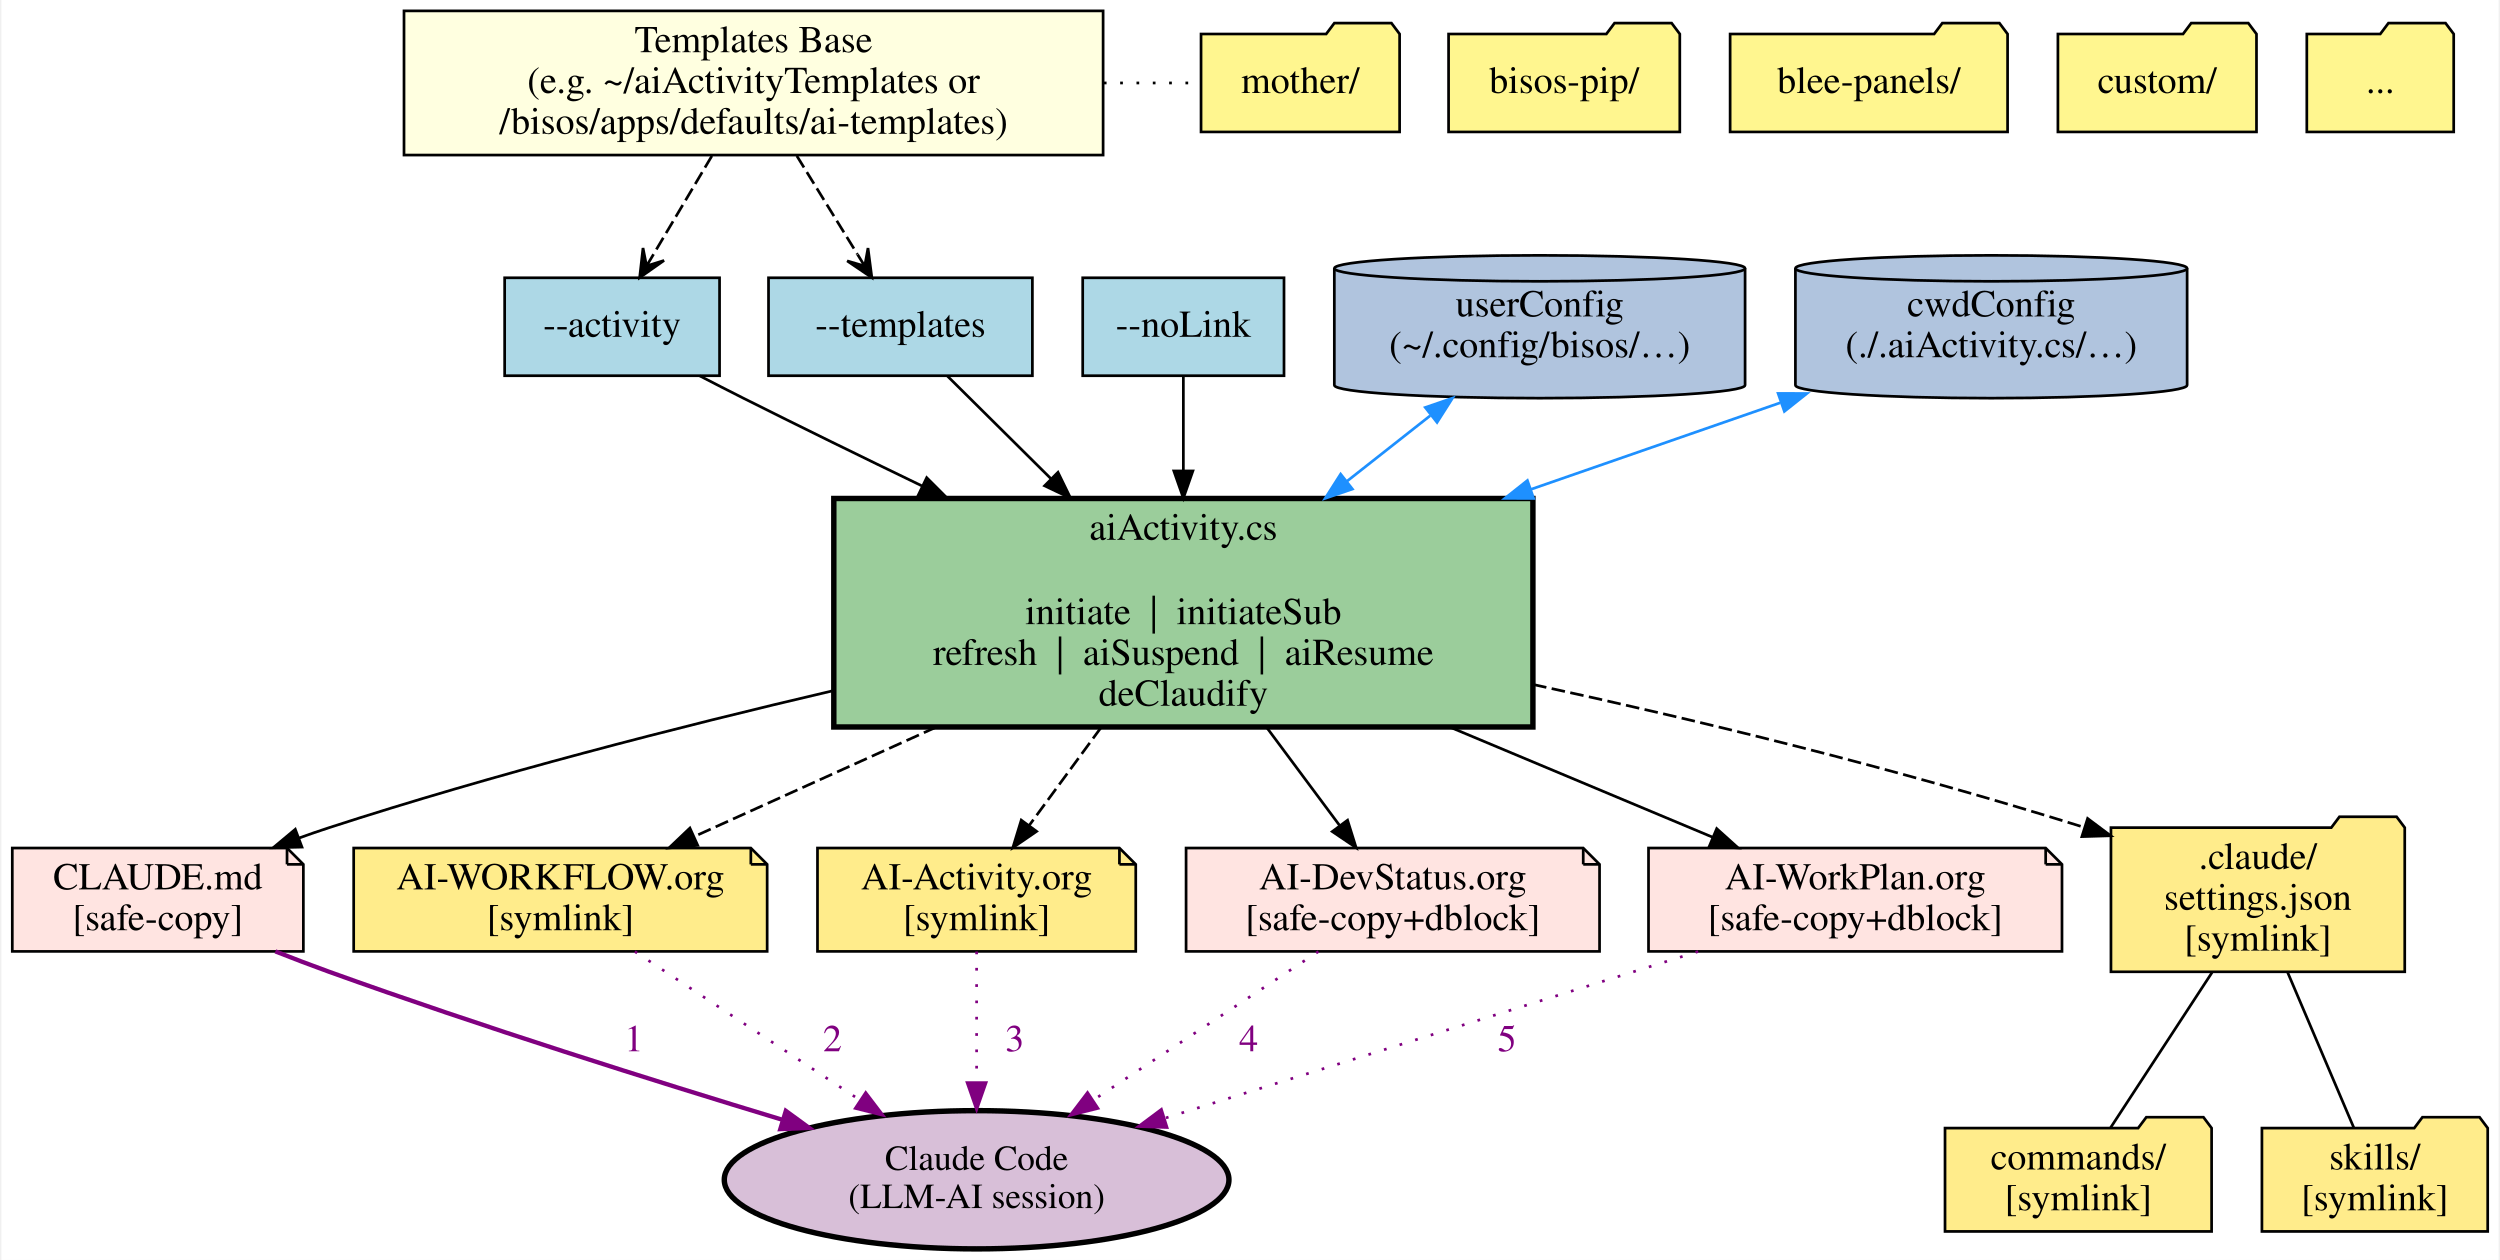
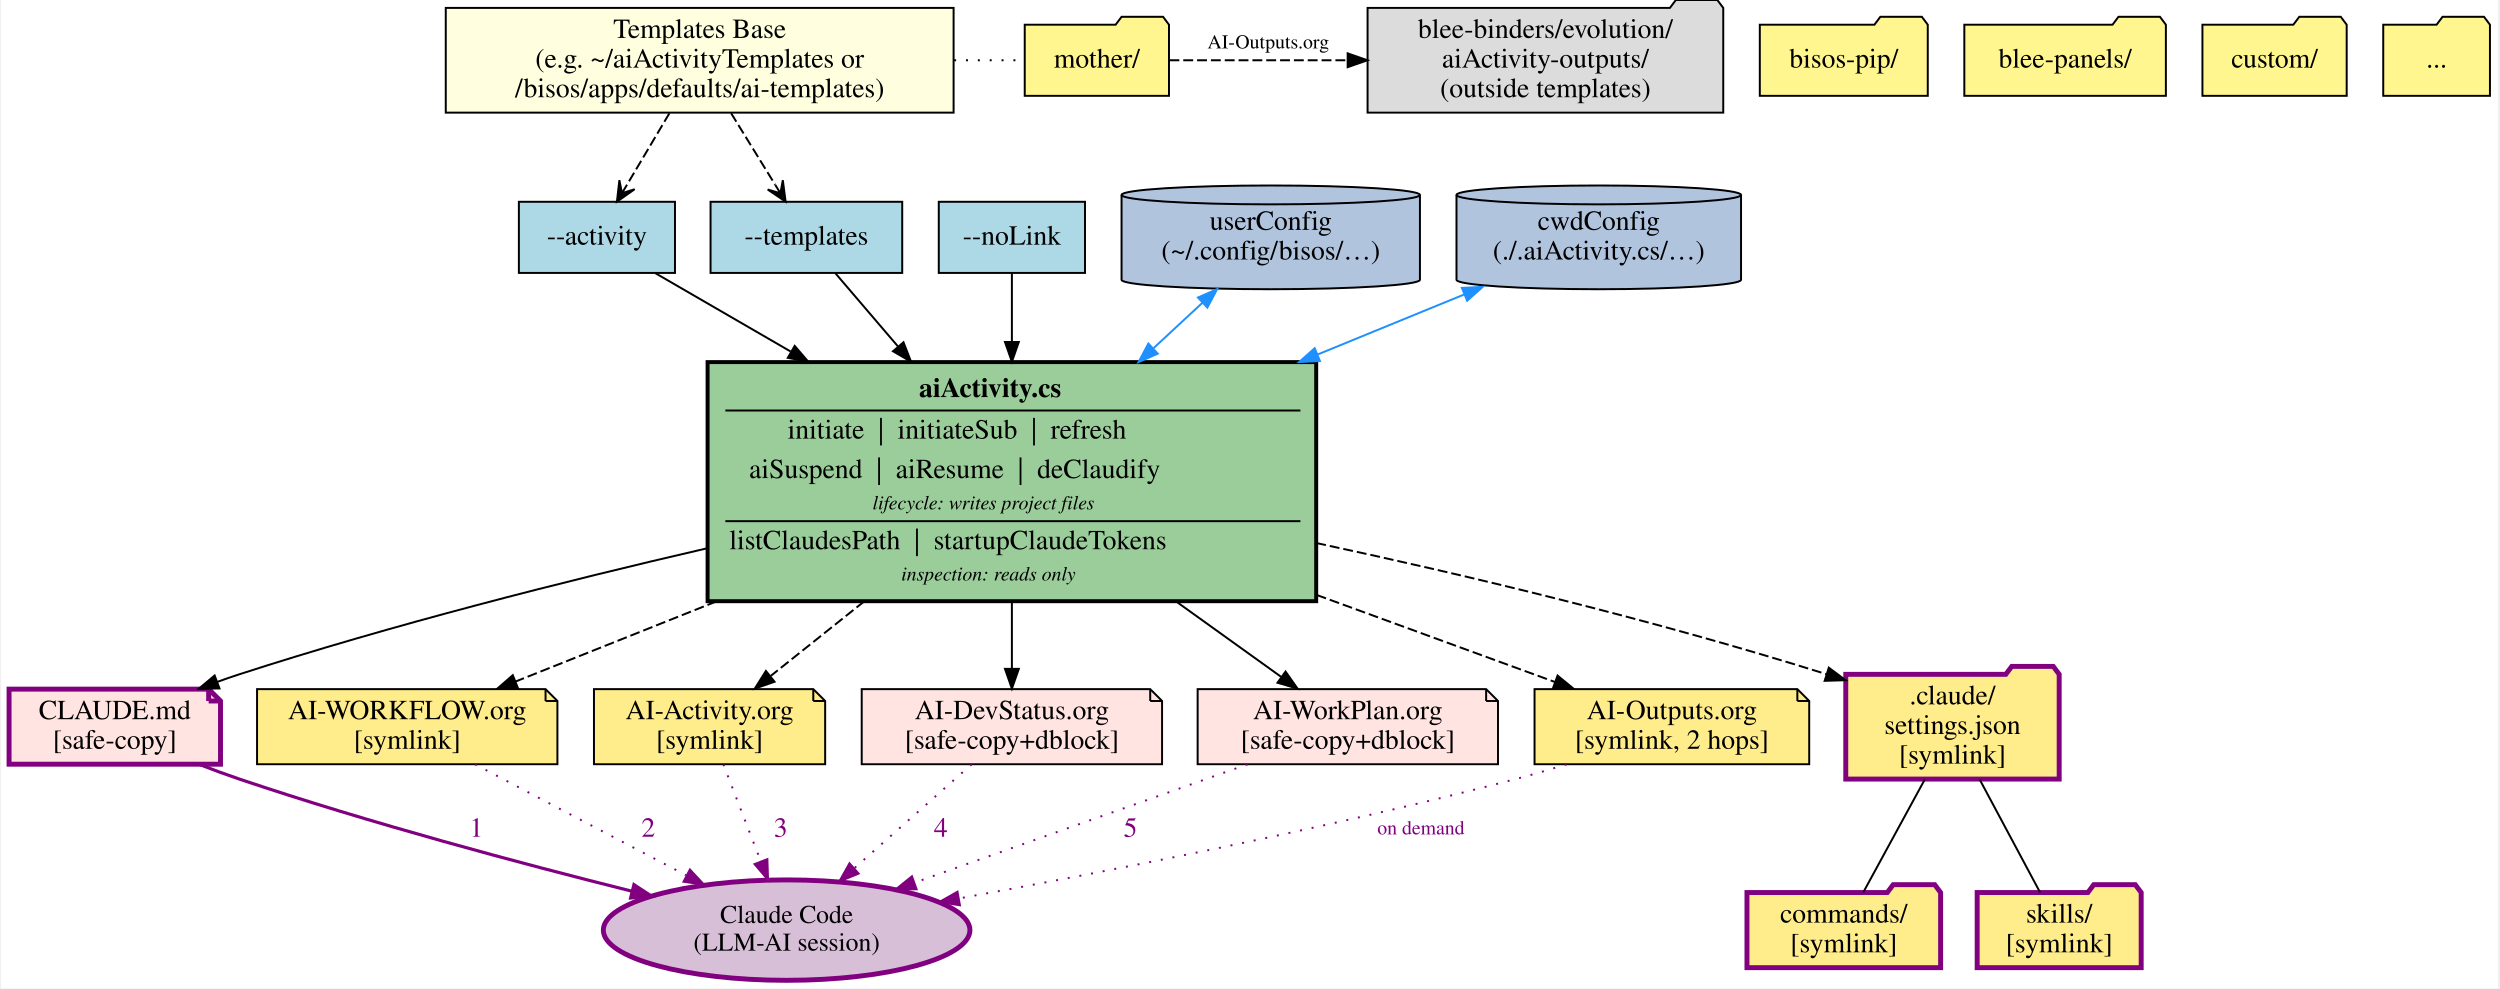
- <svg xmlns="http://www.w3.org/2000/svg" width="792pt" height="399pt" viewBox="0 0 918.00 463.00">
-   <g id="graph0" class="graph" transform="scale(1 1) rotate(0) translate(4 459.16)">
-     <polygon fill="white" stroke="transparent" points="-4,4 -4,-459.16 914,-459.16 914,4 -4,4" />
+ <svg xmlns="http://www.w3.org/2000/svg" width="792pt" height="313pt" viewBox="0 0 1264.00 500.00">
+   <g id="graph0" class="graph" transform="scale(1 1) rotate(0) translate(4 496.16)">
+     <polygon fill="white" stroke="transparent" points="-4,4 -4,-496.16 1259.5,-496.16 1259.5,4 -4,4" />
    <g id="node1" class="node">
-       <polygon fill="lightyellow" stroke="black" points="401,-455.16 144,-455.16 144,-402.16 401,-402.16 401,-455.16" />
-       <text text-anchor="middle" x="272.5" y="-439.96" font-family="Times,serif" font-size="14.00">Templates Base</text>
-       <text text-anchor="middle" x="272.5" y="-424.96" font-family="Times,serif" font-size="14.00">(e.g. ~/aiActivityTemplates or</text>
-       <text text-anchor="middle" x="272.5" y="-409.96" font-family="Times,serif" font-size="14.00">/bisos/apps/defaults/ai-templates)</text>
+       <polygon fill="lightyellow" stroke="black" points="478,-492.16 221,-492.16 221,-439.16 478,-439.16 478,-492.16" />
+       <text text-anchor="middle" x="349.5" y="-476.96" font-family="Times,serif" font-size="14.00">Templates Base</text>
+       <text text-anchor="middle" x="349.5" y="-461.96" font-family="Times,serif" font-size="14.00">(e.g. ~/aiActivityTemplates or</text>
+       <text text-anchor="middle" x="349.5" y="-446.96" font-family="Times,serif" font-size="14.00">/bisos/apps/defaults/ai-templates)</text>
    </g>
    <g id="node2" class="node">
-       <polygon fill="#fff68f" stroke="black" points="510,-446.66 507,-450.66 486,-450.66 483,-446.66 437,-446.66 437,-410.66 510,-410.66 510,-446.66" />
-       <text text-anchor="middle" x="473.5" y="-424.96" font-family="Times,serif" font-size="14.00">mother/</text>
+       <polygon fill="#fff68f" stroke="black" points="587,-483.66 584,-487.66 563,-487.66 560,-483.66 514,-483.66 514,-447.66 587,-447.66 587,-483.66" />
+       <text text-anchor="middle" x="550.5" y="-461.96" font-family="Times,serif" font-size="14.00">mother/</text>
    </g>
    <g id="edge1" class="edge">
-       <path fill="none" stroke="black" stroke-dasharray="1,5" d="M401.27,-428.66C413.12,-428.66 424.97,-428.66 436.82,-428.66" />
+       <path fill="none" stroke="black" stroke-dasharray="1,5" d="M478.27,-465.66C490.12,-465.66 501.97,-465.66 513.82,-465.66" />
+     </g>
+     <g id="node8" class="node">
+       <polygon fill="lightblue" stroke="black" points="337,-394.04 258,-394.04 258,-358.04 337,-358.04 337,-394.04" />
+       <text text-anchor="middle" x="297.5" y="-372.34" font-family="Times,serif" font-size="14.00">--activity</text>
+     </g>
+     <g id="edge4" class="edge">
+       <path fill="none" stroke="black" stroke-dasharray="5,2" d="M334.18,-438.85C327.42,-427.45 319.49,-414.1 312.74,-402.72" />
+       <polygon fill="black" stroke="black" points="307.62,-394.09 316.6,-400.4 310.17,-398.39 312.73,-402.69 312.73,-402.69 312.73,-402.69 310.17,-398.39 308.86,-404.99 307.62,-394.09 307.62,-394.09" />
+     </g>
+     <g id="node9" class="node">
+       <polygon fill="lightblue" stroke="black" points="452,-394.04 355,-394.04 355,-358.04 452,-358.04 452,-394.04" />
+       <text text-anchor="middle" x="403.5" y="-372.34" font-family="Times,serif" font-size="14.00">--templates</text>
+     </g>
+     <g id="edge3" class="edge">
+       <path fill="none" stroke="black" stroke-dasharray="5,2" d="M365.41,-438.85C372.43,-427.45 380.66,-414.1 387.67,-402.72" />
+       <polygon fill="black" stroke="black" points="392.99,-394.09 391.57,-404.97 390.36,-398.35 387.74,-402.61 387.74,-402.61 387.74,-402.61 390.36,-398.35 383.91,-400.25 392.99,-394.09 392.99,-394.09" />
+     </g>
+     <g id="node3" class="node">
+       <polygon fill="gainsboro" stroke="black" points="867.5,-492.16 864.5,-496.16 843.5,-496.16 840.5,-492.16 687.5,-492.16 687.5,-439.16 867.5,-439.16 867.5,-492.16" />
+       <text text-anchor="middle" x="777.5" y="-476.96" font-family="Times,serif" font-size="14.00">blee-binders/evolution/</text>
+       <text text-anchor="middle" x="777.5" y="-461.96" font-family="Times,serif" font-size="14.00">aiActivity-outputs/</text>
+       <text text-anchor="middle" x="777.5" y="-446.96" font-family="Times,serif" font-size="14.00">(outside templates)</text>
+     </g>
+     <g id="edge2" class="edge">
+       <path fill="none" stroke="black" stroke-dasharray="5,2" d="M587.22,-465.66C611.68,-465.66 645.09,-465.66 677.09,-465.66" />
+       <polygon fill="black" stroke="black" points="677.42,-469.16 687.42,-465.66 677.42,-462.16 677.42,-469.16" />
+       <text text-anchor="middle" x="637.25" y="-471.66" font-family="Times,serif" font-size="10.00"> AI-Outputs.org </text>
+     </g>
+     <g id="node4" class="node">
+       <polygon fill="#fff68f" stroke="black" points="971,-483.66 968,-487.66 947,-487.66 944,-483.66 886,-483.66 886,-447.66 971,-447.66 971,-483.66" />
+       <text text-anchor="middle" x="928.5" y="-461.96" font-family="Times,serif" font-size="14.00">bisos-pip/</text>
+     </g>
+     <g id="node5" class="node">
+       <polygon fill="#fff68f" stroke="black" points="1091.5,-483.66 1088.5,-487.66 1067.5,-487.66 1064.5,-483.66 989.5,-483.66 989.5,-447.66 1091.5,-447.66 1091.5,-483.66" />
+       <text text-anchor="middle" x="1040.5" y="-461.96" font-family="Times,serif" font-size="14.00">blee-panels/</text>
+     </g>
+     <g id="node6" class="node">
+       <polygon fill="#fff68f" stroke="black" points="1183,-483.66 1180,-487.66 1159,-487.66 1156,-483.66 1110,-483.66 1110,-447.66 1183,-447.66 1183,-483.66" />
+       <text text-anchor="middle" x="1146.5" y="-461.96" font-family="Times,serif" font-size="14.00">custom/</text>
    </g>
    <g id="node7" class="node">
-       <polygon fill="lightblue" stroke="black" points="260,-357.04 181,-357.04 181,-321.04 260,-321.04 260,-357.04" />
-       <text text-anchor="middle" x="220.5" y="-335.34" font-family="Times,serif" font-size="14.00">--activity</text>
-     </g>
-     <g id="edge3" class="edge">
-       <path fill="none" stroke="black" stroke-dasharray="5,2" d="M257.18,-401.85C250.42,-390.45 242.49,-377.1 235.74,-365.72" />
-       <polygon fill="black" stroke="black" points="230.62,-357.09 239.6,-363.4 233.17,-361.39 235.73,-365.69 235.73,-365.69 235.73,-365.69 233.17,-361.39 231.86,-367.99 230.62,-357.09 230.62,-357.09" />
-     </g>
-     <g id="node8" class="node">
-       <polygon fill="lightblue" stroke="black" points="375,-357.04 278,-357.04 278,-321.04 375,-321.04 375,-357.04" />
-       <text text-anchor="middle" x="326.5" y="-335.34" font-family="Times,serif" font-size="14.00">--templates</text>
-     </g>
-     <g id="edge2" class="edge">
-       <path fill="none" stroke="black" stroke-dasharray="5,2" d="M288.41,-401.85C295.43,-390.45 303.66,-377.1 310.67,-365.72" />
-       <polygon fill="black" stroke="black" points="315.99,-357.09 314.57,-367.97 313.36,-361.35 310.74,-365.61 310.74,-365.61 310.74,-365.61 313.36,-361.35 306.91,-363.25 315.99,-357.09 315.99,-357.09" />
-     </g>
-     <g id="node3" class="node">
-       <polygon fill="#fff68f" stroke="black" points="613,-446.66 610,-450.66 589,-450.66 586,-446.66 528,-446.66 528,-410.66 613,-410.66 613,-446.66" />
-       <text text-anchor="middle" x="570.5" y="-424.96" font-family="Times,serif" font-size="14.00">bisos-pip/</text>
-     </g>
-     <g id="node4" class="node">
-       <polygon fill="#fff68f" stroke="black" points="733.5,-446.66 730.5,-450.66 709.5,-450.66 706.5,-446.66 631.5,-446.66 631.5,-410.66 733.5,-410.66 733.5,-446.66" />
-       <text text-anchor="middle" x="682.5" y="-424.96" font-family="Times,serif" font-size="14.00">blee-panels/</text>
-     </g>
-     <g id="node5" class="node">
-       <polygon fill="#fff68f" stroke="black" points="825,-446.66 822,-450.66 801,-450.66 798,-446.66 752,-446.66 752,-410.66 825,-410.66 825,-446.66" />
-       <text text-anchor="middle" x="788.5" y="-424.96" font-family="Times,serif" font-size="14.00">custom/</text>
-     </g>
-     <g id="node6" class="node">
-       <polygon fill="#fff68f" stroke="black" points="897.5,-446.66 894.5,-450.66 873.5,-450.66 870.5,-446.66 843.5,-446.66 843.5,-410.66 897.5,-410.66 897.5,-446.66" />
-       <text text-anchor="middle" x="870.5" y="-424.96" font-family="Times,serif" font-size="14.00">...</text>
+       <polygon fill="#fff68f" stroke="black" points="1255.5,-483.66 1252.5,-487.66 1231.5,-487.66 1228.5,-483.66 1201.5,-483.66 1201.5,-447.66 1255.5,-447.66 1255.5,-483.66" />
+       <text text-anchor="middle" x="1228.5" y="-461.96" font-family="Times,serif" font-size="14.00">...</text>
+     </g>
+     <g id="node13" class="node">
+       <polygon fill="#9bcd9b" stroke="black" stroke-width="2" points="661.5,-312.91 353.5,-312.91 353.5,-191.91 661.5,-191.91 661.5,-312.91" />
+       <text text-anchor="start" x="460.5" y="-295.21" font-family="Times,serif" font-weight="bold" font-size="14.00">aiActivity.cs</text>
+       <text text-anchor="start" x="394" y="-274.21" font-family="Times,serif" font-size="14.00">initiate  |  initiateSub  |  refresh</text>
+       <text text-anchor="start" x="374.5" y="-254.21" font-family="Times,serif" font-size="14.00">aiSuspend  |  aiResume  |  deClaudify</text>
+       <text text-anchor="start" x="437" y="-238.41" font-family="Times,serif" font-style="italic" font-size="10.00">lifecycle: writes project files</text>
+       <text text-anchor="start" x="364.5" y="-218.21" font-family="Times,serif" font-size="14.00">listClaudesPath  |  startupClaudeTokens</text>
+       <text text-anchor="start" x="451.5" y="-202.41" font-family="Times,serif" font-style="italic" font-size="10.00">inspection: reads only</text>
+       <polygon fill="black" stroke="black" points="362.5,-288.41 362.5,-288.41 653.5,-288.41 653.5,-288.41 362.5,-288.41" />
+       <polygon fill="black" stroke="black" points="362.5,-232.41 362.5,-232.41 653.5,-232.41 653.5,-232.41 362.5,-232.41" />
+     </g>
+     <g id="edge5" class="edge">
+       <path fill="none" stroke="black" d="M327.14,-357.87C345.45,-347.27 370.21,-332.92 395.52,-318.27" />
+       <polygon fill="black" stroke="black" points="397.58,-321.12 404.48,-313.08 394.08,-315.06 397.58,-321.12" />
+     </g>
+     <g id="edge6" class="edge">
+       <path fill="none" stroke="black" d="M418.18,-357.87C426.73,-347.87 438.13,-334.54 449.91,-320.76" />
+       <polygon fill="black" stroke="black" points="452.64,-322.95 456.48,-313.08 447.32,-318.4 452.64,-322.95" />
+     </g>
+     <g id="node10" class="node">
+       <polygon fill="lightblue" stroke="black" points="544.5,-394.04 470.5,-394.04 470.5,-358.04 544.5,-358.04 544.5,-394.04" />
+       <text text-anchor="middle" x="507.5" y="-372.34" font-family="Times,serif" font-size="14.00">--noLink</text>
+     </g>
+     <g id="edge7" class="edge">
+       <path fill="none" stroke="black" d="M507.5,-357.87C507.5,-348.52 507.5,-336.25 507.5,-323.43" />
+       <polygon fill="black" stroke="black" points="511,-323.08 507.5,-313.08 504,-323.08 511,-323.08" />
+     </g>
+     <g id="node11" class="node">
+       <path fill="lightsteelblue" stroke="black" d="M714,-397.51C714,-400.15 680.16,-402.29 638.5,-402.29 596.84,-402.29 563,-400.15 563,-397.51 563,-397.51 563,-354.56 563,-354.56 563,-351.93 596.84,-349.79 638.5,-349.79 680.16,-349.79 714,-351.93 714,-354.56 714,-354.56 714,-397.51 714,-397.51" />
+       <path fill="none" stroke="black" d="M714,-397.51C714,-394.88 680.16,-392.74 638.5,-392.74 596.84,-392.74 563,-394.88 563,-397.51" />
+       <text text-anchor="middle" x="638.5" y="-379.84" font-family="Times,serif" font-size="14.00">userConfig</text>
+       <text text-anchor="middle" x="638.5" y="-364.84" font-family="Times,serif" font-size="14.00">(~/.config/bisos/…)</text>
+     </g>
+     <g id="edge8" class="edge">
+       <path fill="none" stroke="dodgerblue" d="M603.99,-343C596.28,-335.83 587.81,-327.98 579.21,-319.99" />
+       <polygon fill="dodgerblue" stroke="dodgerblue" points="601.65,-345.6 611.36,-349.84 606.41,-340.47 601.65,-345.6" />
+       <polygon fill="dodgerblue" stroke="dodgerblue" points="581.33,-317.18 571.62,-312.95 576.57,-322.31 581.33,-317.18" />
    </g>
    <g id="node12" class="node">
-       <polygon fill="#9bcd9b" stroke="black" stroke-width="2" points="559,-275.91 302,-275.91 302,-191.91 559,-191.91 559,-275.91" />
-       <text text-anchor="middle" x="430.5" y="-260.71" font-family="Times,serif" font-size="14.00">aiActivity.cs</text>
-       <text text-anchor="middle" x="430.5" y="-229.71" font-family="Times,serif" font-size="14.00">initiate  |  initiateSub</text>
-       <text text-anchor="middle" x="430.5" y="-214.71" font-family="Times,serif" font-size="14.00">refresh  |  aiSuspend  |  aiResume</text>
-       <text text-anchor="middle" x="430.5" y="-199.71" font-family="Times,serif" font-size="14.00">deClaudify</text>
-     </g>
-     <g id="edge4" class="edge">
-       <path fill="none" stroke="black" d="M252.7,-320.99C257.96,-318.26 263.37,-315.49 268.5,-312.91 289.73,-302.25 312.67,-291.03 334.41,-280.53" />
-       <polygon fill="black" stroke="black" points="336.15,-283.57 343.64,-276.07 333.11,-277.26 336.15,-283.57" />
-     </g>
-     <g id="edge5" class="edge">
-       <path fill="none" stroke="black" d="M343.67,-321.01C354.19,-310.58 368.22,-296.67 381.93,-283.08" />
-       <polygon fill="black" stroke="black" points="384.41,-285.54 389.05,-276.02 379.48,-280.57 384.41,-285.54" />
-     </g>
-     <g id="node9" class="node">
-       <polygon fill="lightblue" stroke="black" points="467.5,-357.04 393.5,-357.04 393.5,-321.04 467.5,-321.04 467.5,-357.04" />
-       <text text-anchor="middle" x="430.5" y="-335.34" font-family="Times,serif" font-size="14.00">--noLink</text>
-     </g>
-     <g id="edge6" class="edge">
-       <path fill="none" stroke="black" d="M430.5,-321.01C430.5,-311.35 430.5,-298.69 430.5,-286.07" />
-       <polygon fill="black" stroke="black" points="434,-286.02 430.5,-276.02 427,-286.02 434,-286.02" />
-     </g>
-     <g id="node10" class="node">
-       <path fill="lightsteelblue" stroke="black" d="M637,-360.51C637,-363.15 603.16,-365.29 561.5,-365.29 519.84,-365.29 486,-363.15 486,-360.51 486,-360.51 486,-317.56 486,-317.56 486,-314.93 519.84,-312.79 561.5,-312.79 603.16,-312.79 637,-314.93 637,-317.56 637,-317.56 637,-360.51 637,-360.51" />
-       <path fill="none" stroke="black" d="M637,-360.51C637,-357.88 603.16,-355.74 561.5,-355.74 519.84,-355.74 486,-357.88 486,-360.51" />
-       <text text-anchor="middle" x="561.5" y="-342.84" font-family="Times,serif" font-size="14.00">userConfig</text>
-       <text text-anchor="middle" x="561.5" y="-327.84" font-family="Times,serif" font-size="14.00">(~/.config/bisos/…)</text>
-     </g>
-     <g id="edge7" class="edge">
-       <path fill="none" stroke="dodgerblue" d="M521.26,-306.36C511.54,-298.71 500.94,-290.37 490.54,-282.17" />
-       <polygon fill="dodgerblue" stroke="dodgerblue" points="519.43,-309.37 529.45,-312.81 523.76,-303.87 519.43,-309.37" />
-       <polygon fill="dodgerblue" stroke="dodgerblue" points="492.65,-279.38 482.63,-275.95 488.32,-284.88 492.65,-279.38" />
-     </g>
-     <g id="node11" class="node">
-       <path fill="lightsteelblue" stroke="black" d="M799.5,-360.51C799.5,-363.15 767.23,-365.29 727.5,-365.29 687.77,-365.29 655.5,-363.15 655.5,-360.51 655.5,-360.51 655.5,-317.56 655.5,-317.56 655.5,-314.93 687.77,-312.79 727.5,-312.79 767.23,-312.79 799.5,-314.93 799.5,-317.56 799.5,-317.56 799.5,-360.51 799.5,-360.51" />
-       <path fill="none" stroke="black" d="M799.5,-360.51C799.5,-357.88 767.23,-355.74 727.5,-355.74 687.77,-355.74 655.5,-357.88 655.5,-360.51" />
-       <text text-anchor="middle" x="727.5" y="-342.84" font-family="Times,serif" font-size="14.00">cwdConfig</text>
-       <text text-anchor="middle" x="727.5" y="-327.84" font-family="Times,serif" font-size="14.00">(./.aiActivity.cs/…)</text>
-     </g>
-     <g id="edge8" class="edge">
-       <path fill="none" stroke="dodgerblue" d="M649.9,-311.09C621.89,-301.37 589.48,-290.11 558.31,-279.29" />
-       <polygon fill="dodgerblue" stroke="dodgerblue" points="649.14,-314.53 659.73,-314.51 651.44,-307.92 649.14,-314.53" />
-       <polygon fill="dodgerblue" stroke="dodgerblue" points="559.28,-275.92 548.68,-275.95 556.98,-282.53 559.28,-275.92" />
-     </g>
-     <g id="node13" class="node">
-       <polygon fill="mistyrose" stroke="black" points="101,-147.41 0,-147.41 0,-109.41 107,-109.41 107,-141.41 101,-147.41" />
-       <polyline fill="none" stroke="black" points="101,-147.41 101,-141.41 " />
-       <polyline fill="none" stroke="black" points="107,-141.41 101,-141.41 " />
+       <path fill="lightsteelblue" stroke="black" d="M876.5,-397.51C876.5,-400.15 844.23,-402.29 804.5,-402.29 764.77,-402.29 732.5,-400.15 732.5,-397.51 732.5,-397.51 732.5,-354.56 732.5,-354.56 732.5,-351.93 764.77,-349.79 804.5,-349.79 844.23,-349.79 876.5,-351.93 876.5,-354.56 876.5,-354.56 876.5,-397.51 876.5,-397.51" />
+       <path fill="none" stroke="black" d="M876.5,-397.51C876.5,-394.88 844.23,-392.74 804.5,-392.74 764.77,-392.74 732.5,-394.88 732.5,-397.51" />
+       <text text-anchor="middle" x="804.5" y="-379.84" font-family="Times,serif" font-size="14.00">cwdConfig</text>
+       <text text-anchor="middle" x="804.5" y="-364.84" font-family="Times,serif" font-size="14.00">(./.aiActivity.cs/…)</text>
+     </g>
+     <g id="edge9" class="edge">
+       <path fill="none" stroke="dodgerblue" d="M736.45,-347.17C714.17,-338.04 688.42,-327.5 662.41,-316.85" />
+       <polygon fill="dodgerblue" stroke="dodgerblue" points="735.24,-350.46 745.82,-351.01 737.89,-343.98 735.24,-350.46" />
+       <polygon fill="dodgerblue" stroke="dodgerblue" points="663.4,-313.47 652.82,-312.92 660.74,-319.95 663.4,-313.47" />
+     </g>
+     <g id="node14" class="node">
+       <polygon fill="mistyrose" stroke="purple" stroke-width="2.5" points="101,-147.41 0,-147.41 0,-109.41 107,-109.41 107,-141.41 101,-147.41" />
+       <polyline fill="none" stroke="purple" stroke-width="2.5" points="101,-147.41 101,-141.41 " />
+       <polyline fill="none" stroke="purple" stroke-width="2.5" points="107,-141.41 101,-141.41 " />
      <text text-anchor="middle" x="53.5" y="-132.21" font-family="Times,serif" font-size="14.00">CLAUDE.md</text>
      <text text-anchor="middle" x="53.5" y="-117.21" font-family="Times,serif" font-size="14.00">[safe-copy]</text>
    </g>
-     <g id="edge11" class="edge">
-       <path fill="none" stroke="black" d="M301.78,-205.26C244.52,-191.86 176.6,-174.43 116.5,-154.91 112.82,-153.72 109.04,-152.41 105.26,-151.04" />
-       <polygon fill="black" stroke="black" points="106.49,-147.76 95.9,-147.52 104.03,-154.31 106.49,-147.76" />
-     </g>
-     <g id="node14" class="node">
+     <g id="edge12" class="edge">
+       <path fill="none" stroke="black" d="M353.35,-218.71C280.8,-201.97 193.49,-179.85 116.5,-154.91 112.82,-153.72 109.04,-152.41 105.26,-151.04" />
+       <polygon fill="black" stroke="black" points="106.49,-147.76 95.9,-147.53 104.03,-154.32 106.49,-147.76" />
+     </g>
+     <g id="node15" class="node">
      <polygon fill="#ffec8b" stroke="black" points="271.5,-147.41 125.5,-147.41 125.5,-109.41 277.5,-109.41 277.5,-141.41 271.5,-147.41" />
      <polyline fill="none" stroke="black" points="271.5,-147.41 271.5,-141.41 " />
      <polyline fill="none" stroke="black" points="277.5,-141.41 271.5,-141.41 " />
      <text text-anchor="middle" x="201.5" y="-132.21" font-family="Times,serif" font-size="14.00">AI-WORKFLOW.org</text>
      <text text-anchor="middle" x="201.5" y="-117.21" font-family="Times,serif" font-size="14.00">[symlink]</text>
    </g>
-     <g id="edge12" class="edge">
-       <path fill="none" stroke="black" stroke-dasharray="5,2" d="M339.66,-191.86C309.3,-178.13 276.62,-163.36 250.67,-151.63" />
-       <polygon fill="black" stroke="black" points="251.98,-148.39 241.43,-147.46 249.1,-154.76 251.98,-148.39" />
-     </g>
-     <g id="node15" class="node">
+     <g id="edge13" class="edge">
+       <path fill="none" stroke="black" stroke-dasharray="5,2" d="M358.09,-191.84C321.69,-177.33 285.03,-162.71 256.34,-151.27" />
+       <polygon fill="black" stroke="black" points="257.51,-147.97 246.92,-147.52 254.92,-154.48 257.51,-147.97" />
+     </g>
+     <g id="node16" class="node">
      <polygon fill="#ffec8b" stroke="black" points="407,-147.41 296,-147.41 296,-109.41 413,-109.41 413,-141.41 407,-147.41" />
      <polyline fill="none" stroke="black" points="407,-147.41 407,-141.41 " />
      <polyline fill="none" stroke="black" points="413,-141.41 407,-141.41 " />
      <text text-anchor="middle" x="354.5" y="-132.21" font-family="Times,serif" font-size="14.00">AI-Activity.org</text>
      <text text-anchor="middle" x="354.5" y="-117.21" font-family="Times,serif" font-size="14.00">[symlink]</text>
    </g>
-     <g id="edge13" class="edge">
-       <path fill="none" stroke="black" stroke-dasharray="5,2" d="M400.24,-191.71C391.36,-179.61 381.89,-166.71 373.88,-155.8" />
-       <polygon fill="black" stroke="black" points="376.55,-153.53 367.81,-147.54 370.91,-157.67 376.55,-153.53" />
-     </g>
-     <g id="node16" class="node">
+     <g id="edge14" class="edge">
+       <path fill="none" stroke="black" stroke-dasharray="5,2" d="M432.79,-191.84C416.08,-178.52 399.26,-165.1 385.51,-154.14" />
+       <polygon fill="black" stroke="black" points="387.38,-151.15 377.38,-147.66 383.02,-156.63 387.38,-151.15" />
+     </g>
+     <g id="node17" class="node">
      <polygon fill="mistyrose" stroke="black" points="577.5,-147.41 431.5,-147.41 431.5,-109.41 583.5,-109.41 583.5,-141.41 577.5,-147.41" />
      <polyline fill="none" stroke="black" points="577.5,-147.41 577.5,-141.41 " />
      <polyline fill="none" stroke="black" points="583.5,-141.41 577.5,-141.41 " />
      <text text-anchor="middle" x="507.5" y="-132.21" font-family="Times,serif" font-size="14.00">AI-DevStatus.org</text>
      <text text-anchor="middle" x="507.5" y="-117.21" font-family="Times,serif" font-size="14.00">[safe-copy+dblock]</text>
    </g>
-     <g id="edge14" class="edge">
-       <path fill="none" stroke="black" d="M461.15,-191.71C470.15,-179.61 479.75,-166.71 487.87,-155.8" />
-       <polygon fill="black" stroke="black" points="490.86,-157.65 494.02,-147.54 485.24,-153.47 490.86,-157.65" />
-     </g>
-     <g id="node17" class="node">
+     <g id="edge15" class="edge">
+       <path fill="none" stroke="black" d="M507.5,-191.84C507.5,-180.03 507.5,-168.14 507.5,-157.95" />
+       <polygon fill="black" stroke="black" points="511,-157.66 507.5,-147.66 504,-157.66 511,-157.66" />
+     </g>
+     <g id="node18" class="node">
      <polygon fill="mistyrose" stroke="black" points="747.5,-147.41 601.5,-147.41 601.5,-109.41 753.5,-109.41 753.5,-141.41 747.5,-147.41" />
      <polyline fill="none" stroke="black" points="747.5,-147.41 747.5,-141.41 " />
      <polyline fill="none" stroke="black" points="753.5,-141.41 747.5,-141.41 " />
      <text text-anchor="middle" x="677.5" y="-132.21" font-family="Times,serif" font-size="14.00">AI-WorkPlan.org</text>
      <text text-anchor="middle" x="677.5" y="-117.21" font-family="Times,serif" font-size="14.00">[safe-copy+dblock]</text>
    </g>
-     <g id="edge15" class="edge">
-       <path fill="none" stroke="black" d="M528.48,-191.86C561.51,-178.01 597.09,-163.1 625.2,-151.33" />
-       <polygon fill="black" stroke="black" points="626.57,-154.55 634.44,-147.46 623.86,-148.09 626.57,-154.55" />
-     </g>
-     <g id="node18" class="node">
-       <polygon fill="#ffec8b" stroke="black" points="879.5,-154.91 876.5,-158.91 855.5,-158.91 852.5,-154.91 771.5,-154.91 771.5,-101.91 879.5,-101.91 879.5,-154.91" />
-       <text text-anchor="middle" x="825.5" y="-139.71" font-family="Times,serif" font-size="14.00">.claude/</text>
-       <text text-anchor="middle" x="825.5" y="-124.71" font-family="Times,serif" font-size="14.00">settings.json</text>
-       <text text-anchor="middle" x="825.5" y="-109.71" font-family="Times,serif" font-size="14.00">[symlink]</text>
-     </g>
    <g id="edge16" class="edge">
-       <path fill="none" stroke="black" stroke-dasharray="5,2" d="M559.06,-207.54C618.47,-194.64 689.9,-177.49 761.72,-154.99" />
-       <polygon fill="black" stroke="black" points="762.92,-158.28 771.4,-151.93 760.81,-151.61 762.92,-158.28" />
+       <path fill="none" stroke="black" d="M590.51,-191.84C609.42,-178.27 628.47,-164.6 643.9,-153.52" />
+       <polygon fill="black" stroke="black" points="645.99,-156.33 652.08,-147.66 641.91,-150.64 645.99,-156.33" />
+     </g>
+     <g id="node19" class="node">
+       <polygon fill="#ffec8b" stroke="black" points="905,-147.41 772,-147.41 772,-109.41 911,-109.41 911,-141.41 905,-147.41" />
+       <polyline fill="none" stroke="black" points="905,-147.41 905,-141.41 " />
+       <polyline fill="none" stroke="black" points="911,-141.41 905,-141.41 " />
+       <text text-anchor="middle" x="841.5" y="-132.21" font-family="Times,serif" font-size="14.00">AI-Outputs.org</text>
+       <text text-anchor="middle" x="841.5" y="-117.21" font-family="Times,serif" font-size="14.00">[symlink, 2 hops]</text>
+     </g>
+     <g id="edge17" class="edge">
+       <path fill="none" stroke="black" stroke-dasharray="5,2" d="M661.79,-195.05C704.57,-179.43 748.47,-163.39 782.17,-151.08" />
+       <polygon fill="black" stroke="black" points="783.65,-154.27 791.84,-147.55 781.25,-147.69 783.65,-154.27" />
+     </g>
+     <g id="node20" class="node">
+       <polygon fill="#ffec8b" stroke="purple" stroke-width="2.5" points="1037.5,-154.91 1034.5,-158.91 1013.5,-158.91 1010.5,-154.91 929.5,-154.91 929.5,-101.91 1037.5,-101.91 1037.5,-154.91" />
+       <text text-anchor="middle" x="983.5" y="-139.71" font-family="Times,serif" font-size="14.00">.claude/</text>
+       <text text-anchor="middle" x="983.5" y="-124.71" font-family="Times,serif" font-size="14.00">settings.json</text>
+       <text text-anchor="middle" x="983.5" y="-109.71" font-family="Times,serif" font-size="14.00">[symlink]</text>
+     </g>
+     <g id="edge18" class="edge">
+       <path fill="none" stroke="black" stroke-dasharray="5,2" d="M661.53,-221.36C737.19,-205.16 829.54,-183.23 919.82,-154.96" />
+       <polygon fill="black" stroke="black" points="920.92,-158.28 929.4,-151.93 918.81,-151.61 920.92,-158.28" />
+     </g>
+     <g id="node23" class="node">
+       <ellipse fill="thistle" stroke="purple" stroke-width="2.5" cx="393.5" cy="-25.46" rx="92.76" ry="25.41" />
+       <text text-anchor="middle" x="393.5" y="-29.06" font-family="Times,serif" font-size="13.00">Claude Code</text>
+       <text text-anchor="middle" x="393.5" y="-15.06" font-family="Times,serif" font-size="13.00">(LLM-AI session)</text>
+     </g>
+     <g id="edge19" class="edge">
+       <path fill="none" stroke="purple" stroke-width="1.6" d="M96.28,-109.3C103,-106.69 109.9,-104.14 116.5,-101.91 182.66,-79.6 259.36,-59.11 315.25,-45.13" />
+       <polygon fill="purple" stroke="purple" stroke-width="1.6" points="316.23,-48.5 325.09,-42.68 314.54,-41.7 316.23,-48.5" />
+       <text text-anchor="middle" x="236.5" y="-72.71" font-family="Times,serif" font-size="14.00" fill="purple">  1  </text>
+     </g>
+     <g id="edge20" class="edge">
+       <path fill="none" stroke="purple" stroke-dasharray="1,5" d="M235.83,-109.36C265.5,-93.76 308.82,-70.98 342.54,-53.25" />
+       <polygon fill="purple" stroke="purple" points="344.56,-56.15 351.78,-48.39 341.3,-49.95 344.56,-56.15" />
+       <text text-anchor="middle" x="323.5" y="-72.71" font-family="Times,serif" font-size="14.00" fill="purple">  2  </text>
+     </g>
+     <g id="edge21" class="edge">
+       <path fill="none" stroke="purple" stroke-dasharray="1,5" d="M361.47,-109.36C366.7,-95.84 374,-76.92 380.32,-60.57" />
+       <polygon fill="purple" stroke="purple" points="383.76,-61.39 384.1,-50.8 377.23,-58.86 383.76,-61.39" />
+       <text text-anchor="middle" x="390.5" y="-72.71" font-family="Times,serif" font-size="14.00" fill="purple">  3  </text>
+     </g>
+     <g id="edge22" class="edge">
+       <path fill="none" stroke="purple" stroke-dasharray="1,5" d="M487.12,-109.36C470.68,-94.81 447.2,-74.01 427.87,-56.89" />
+       <polygon fill="purple" stroke="purple" points="429.95,-54.06 420.14,-50.05 425.31,-59.3 429.95,-54.06" />
+       <text text-anchor="middle" x="471.5" y="-72.71" font-family="Times,serif" font-size="14.00" fill="purple">  4  </text>
+     </g>
+     <g id="edge23" class="edge">
+       <path fill="none" stroke="purple" stroke-dasharray="1,5" d="M626.73,-109.36C579.66,-92.63 509.41,-67.66 458.31,-49.5" />
+       <polygon fill="purple" stroke="purple" points="459.28,-46.12 448.68,-46.07 456.93,-52.72 459.28,-46.12" />
+       <text text-anchor="middle" x="567.5" y="-72.71" font-family="Times,serif" font-size="14.00" fill="purple">  5  </text>
+     </g>
+     <g id="edge24" class="edge">
+       <path fill="none" stroke="purple" stroke-dasharray="1,5" d="M788.19,-109.32C779.65,-106.68 770.86,-104.11 762.5,-101.91 667.02,-76.82 555.83,-55.08 480.65,-41.47" />
+       <polygon fill="purple" stroke="purple" points="481.21,-38.01 470.75,-39.68 479.97,-44.9 481.21,-38.01" />
+       <text text-anchor="middle" x="714.5" y="-73.91" font-family="Times,serif" font-size="10.00" fill="purple"> on demand </text>
    </g>
    <g id="node21" class="node">
-       <ellipse fill="thistle" stroke="black" stroke-width="2" cx="354.5" cy="-25.46" rx="92.76" ry="25.41" />
-       <text text-anchor="middle" x="354.5" y="-29.06" font-family="Times,serif" font-size="13.00">Claude Code</text>
-       <text text-anchor="middle" x="354.5" y="-15.06" font-family="Times,serif" font-size="13.00">(LLM-AI session)</text>
-     </g>
-     <g id="edge17" class="edge">
-       <path fill="none" stroke="purple" stroke-width="1.6" d="M96.71,-109.41C103.31,-106.81 110.06,-104.23 116.5,-101.91 172.01,-81.91 235.78,-61.85 283.33,-47.44" />
-       <polygon fill="purple" stroke="purple" stroke-width="1.6" points="284.36,-50.79 292.92,-44.55 282.33,-44.09 284.36,-50.79" />
-       <text text-anchor="middle" x="228.5" y="-72.71" font-family="Times,serif" font-size="14.00" fill="purple">  1  </text>
-     </g>
-     <g id="edge18" class="edge">
-       <path fill="none" stroke="purple" stroke-dasharray="1,5" d="M228.85,-109.36C251.89,-94.16 285.23,-72.16 311.78,-54.64" />
-       <polygon fill="purple" stroke="purple" points="313.73,-57.55 320.14,-49.13 309.87,-51.71 313.73,-57.55" />
-       <text text-anchor="middle" x="301.5" y="-72.71" font-family="Times,serif" font-size="14.00" fill="purple">  2  </text>
-     </g>
-     <g id="edge19" class="edge">
-       <path fill="none" stroke="purple" stroke-dasharray="1,5" d="M354.5,-109.36C354.5,-96.06 354.5,-77.54 354.5,-61.38" />
-       <polygon fill="purple" stroke="purple" points="358,-61.17 354.5,-51.17 351,-61.17 358,-61.17" />
-       <text text-anchor="middle" x="368.5" y="-72.71" font-family="Times,serif" font-size="14.00" fill="purple">  3  </text>
-     </g>
-     <g id="edge20" class="edge">
-       <path fill="none" stroke="purple" stroke-dasharray="1,5" d="M480.15,-109.36C457.11,-94.16 423.77,-72.16 397.22,-54.64" />
-       <polygon fill="purple" stroke="purple" points="399.13,-51.71 388.86,-49.13 395.27,-57.55 399.13,-51.71" />
-       <text text-anchor="middle" x="454.5" y="-72.71" font-family="Times,serif" font-size="14.00" fill="purple">  4  </text>
-     </g>
-     <g id="edge21" class="edge">
-       <path fill="none" stroke="purple" stroke-dasharray="1,5" d="M619.75,-109.36C564.86,-92.21 482.24,-66.38 423.82,-48.12" />
-       <polygon fill="purple" stroke="purple" points="424.52,-44.67 413.93,-45.03 422.43,-51.36 424.52,-44.67" />
-       <text text-anchor="middle" x="549.5" y="-72.71" font-family="Times,serif" font-size="14.00" fill="purple">  5  </text>
-     </g>
-     <g id="node19" class="node">
-       <polygon fill="#ffec8b" stroke="black" points="808.5,-44.46 805.5,-48.46 784.5,-48.46 781.5,-44.46 710.5,-44.46 710.5,-6.46 808.5,-6.46 808.5,-44.46" />
-       <text text-anchor="middle" x="759.5" y="-29.26" font-family="Times,serif" font-size="14.00">commands/</text>
-       <text text-anchor="middle" x="759.5" y="-14.26" font-family="Times,serif" font-size="14.00">[symlink]</text>
-     </g>
-     <g id="edge9" class="edge">
-       <path fill="none" stroke="black" d="M808.67,-101.68C796.99,-83.8 781.71,-60.42 771.3,-44.51" />
-     </g>
-     <g id="node20" class="node">
-       <polygon fill="#ffec8b" stroke="black" points="910,-44.46 907,-48.46 886,-48.46 883,-44.46 827,-44.46 827,-6.46 910,-6.46 910,-44.46" />
-       <text text-anchor="middle" x="868.5" y="-29.26" font-family="Times,serif" font-size="14.00">skills/</text>
-       <text text-anchor="middle" x="868.5" y="-14.26" font-family="Times,serif" font-size="14.00">[symlink]</text>
+       <polygon fill="#ffec8b" stroke="purple" stroke-width="2.5" points="977.5,-44.46 974.5,-48.46 953.5,-48.46 950.5,-44.46 879.5,-44.46 879.5,-6.46 977.5,-6.46 977.5,-44.46" />
+       <text text-anchor="middle" x="928.5" y="-29.26" font-family="Times,serif" font-size="14.00">commands/</text>
+       <text text-anchor="middle" x="928.5" y="-14.26" font-family="Times,serif" font-size="14.00">[symlink]</text>
    </g>
    <g id="edge10" class="edge">
-       <path fill="none" stroke="black" d="M836.46,-101.68C844.08,-83.8 854.03,-60.42 860.81,-44.51" />
+       <path fill="none" stroke="black" d="M969.48,-101.68C959.74,-83.8 947,-60.42 938.33,-44.51" />
+     </g>
+     <g id="node22" class="node">
+       <polygon fill="#ffec8b" stroke="purple" stroke-width="2.5" points="1079,-44.46 1076,-48.46 1055,-48.46 1052,-44.46 996,-44.46 996,-6.46 1079,-6.46 1079,-44.46" />
+       <text text-anchor="middle" x="1037.5" y="-29.26" font-family="Times,serif" font-size="14.00">skills/</text>
+       <text text-anchor="middle" x="1037.5" y="-14.26" font-family="Times,serif" font-size="14.00">[symlink]</text>
+     </g>
+     <g id="edge11" class="edge">
+       <path fill="none" stroke="black" d="M997.27,-101.68C1006.83,-83.8 1019.33,-60.42 1027.85,-44.51" />
    </g>
  </g>
</svg>
